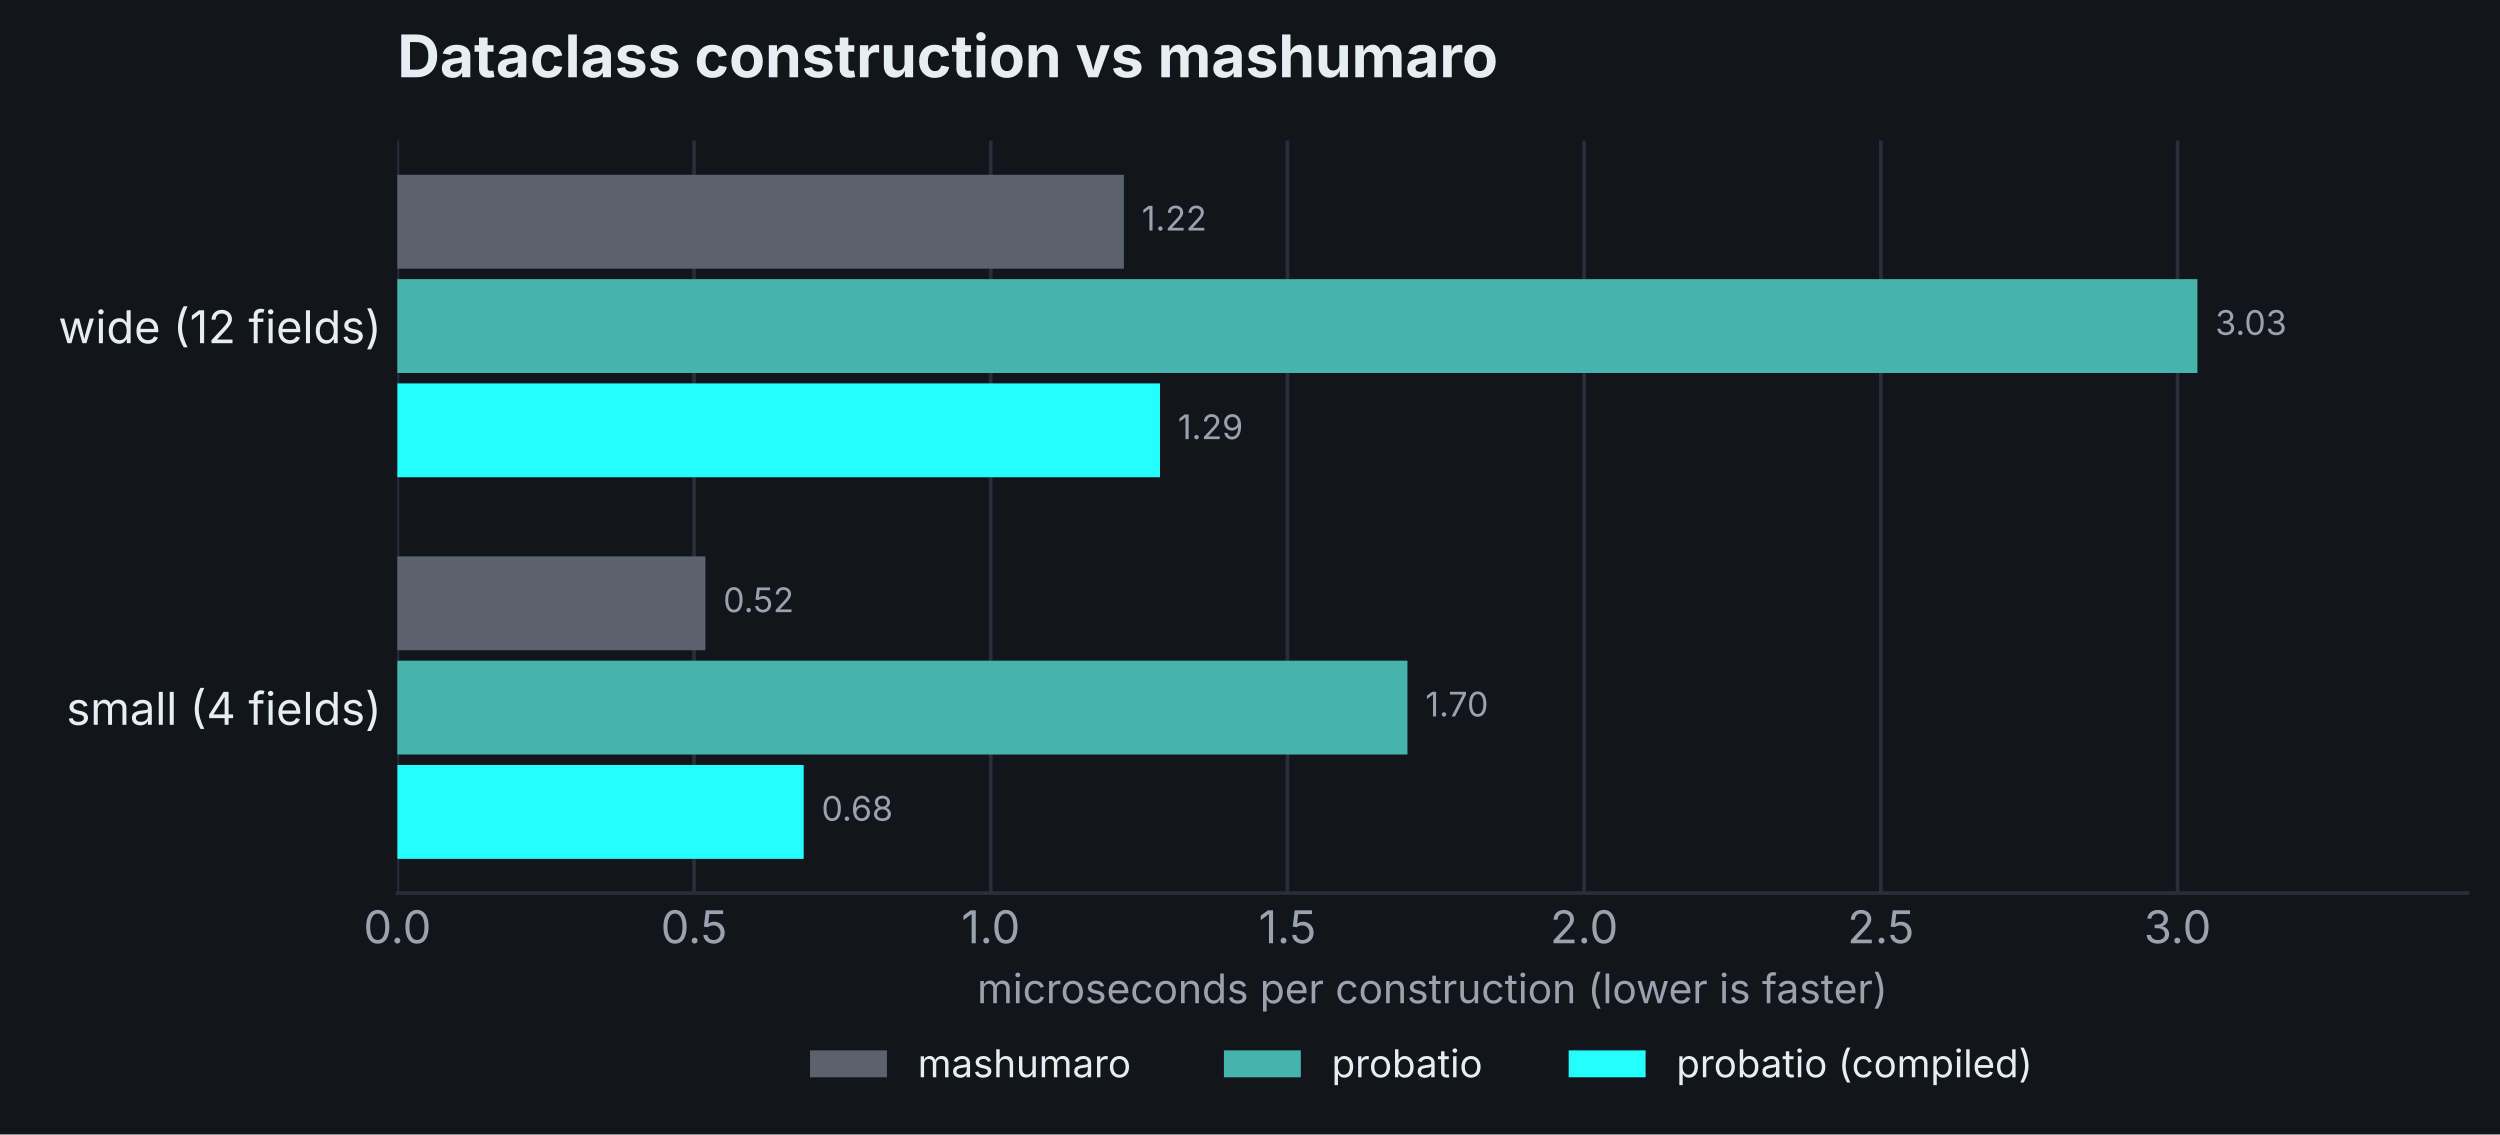
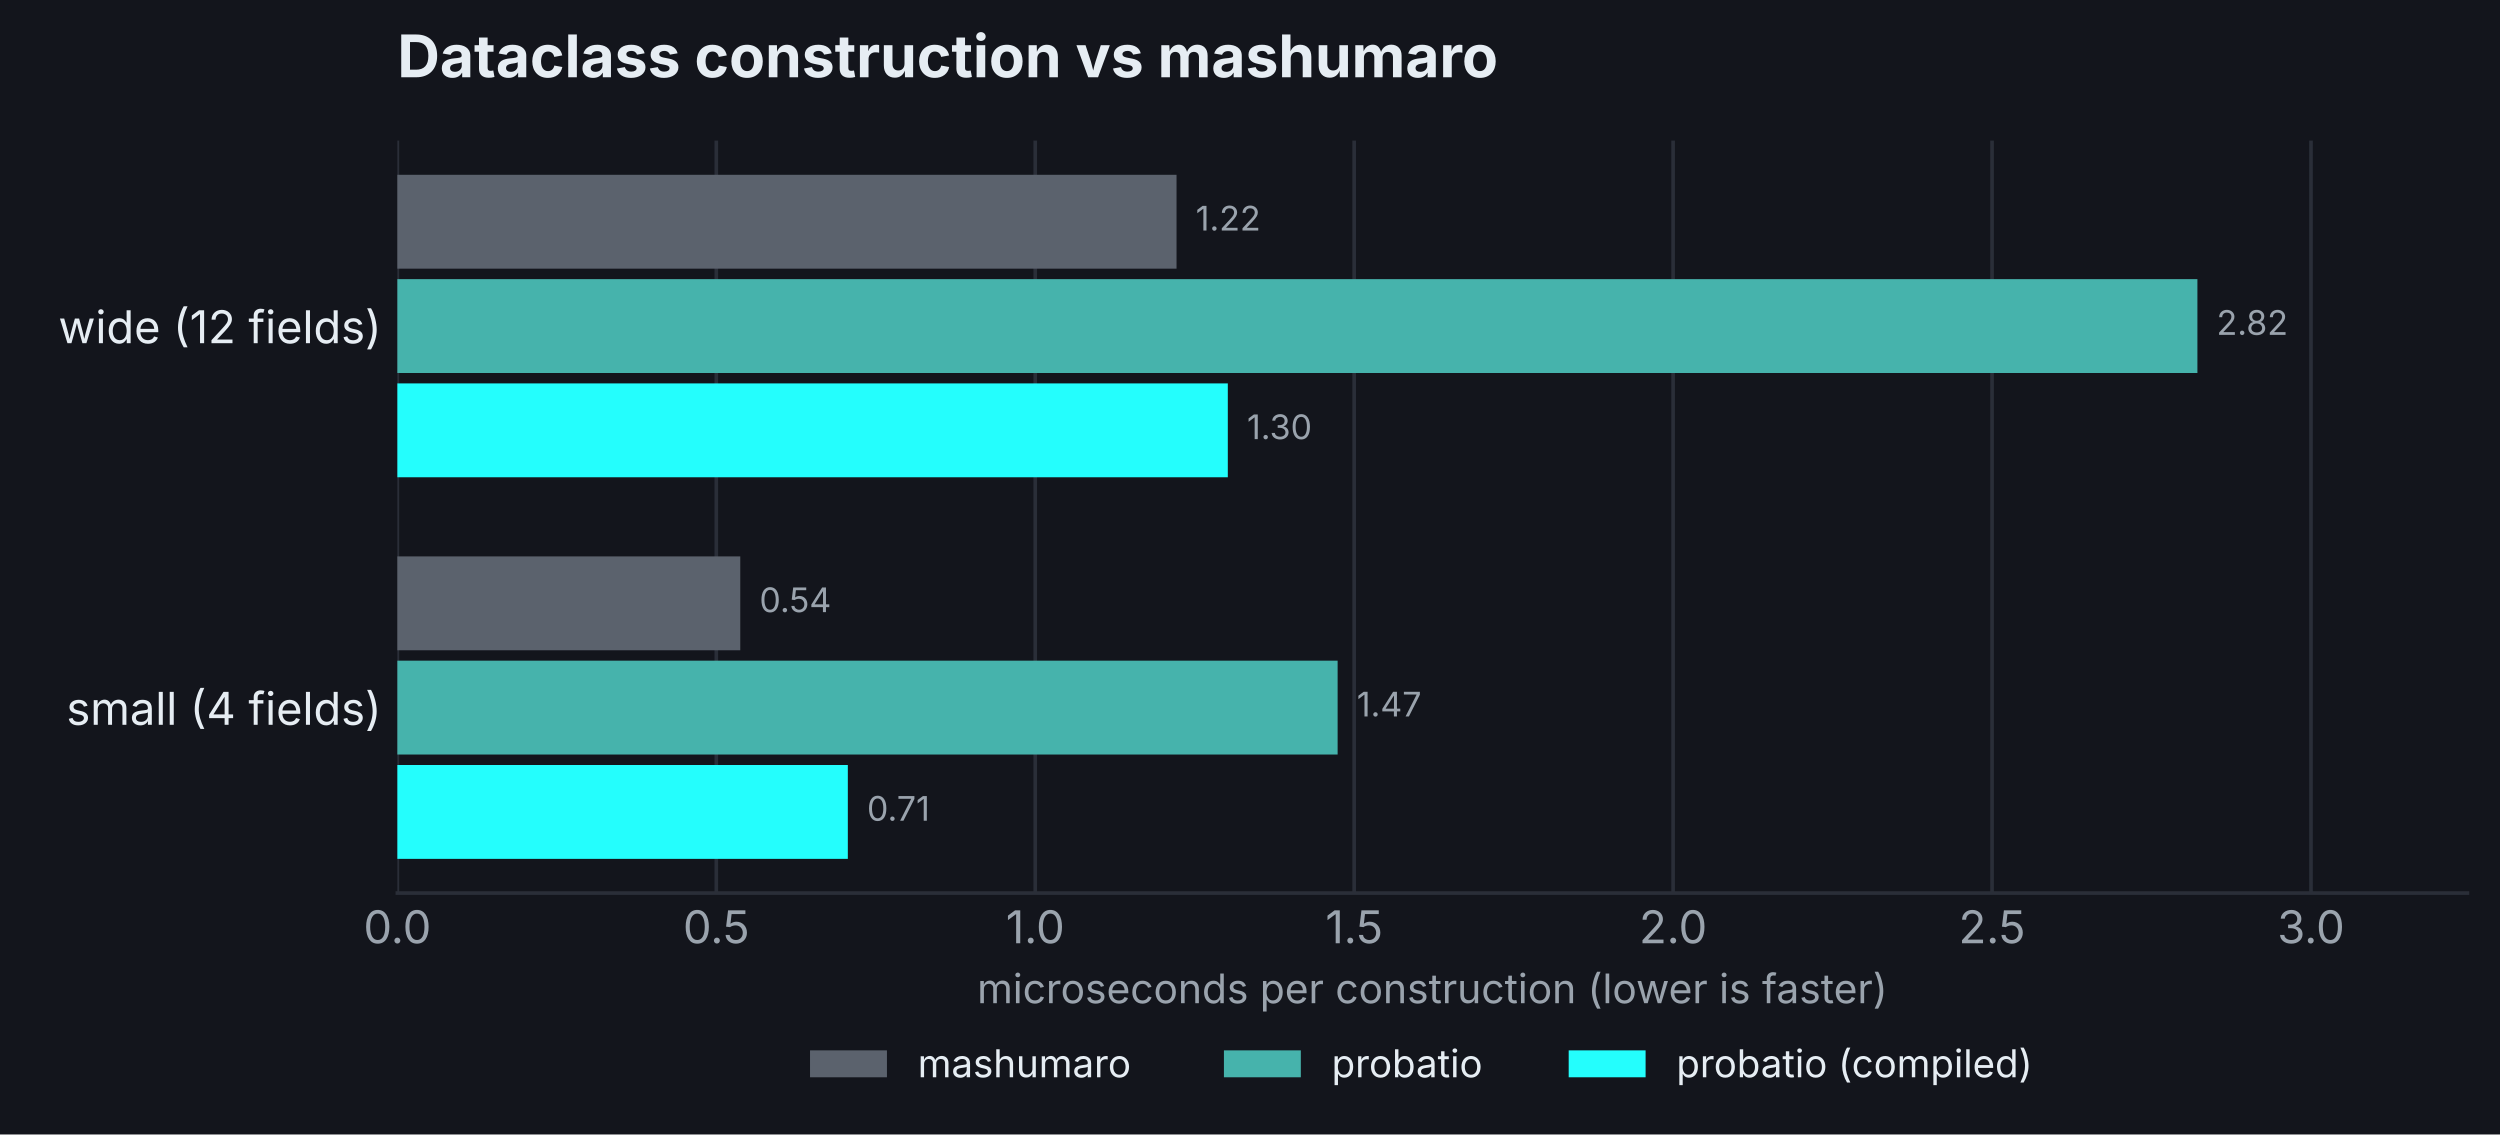
<svg xmlns="http://www.w3.org/2000/svg" width="552.59pt" height="250.76pt" viewBox="0 0 552.59 250.76" version="1.1">
  <defs>
    <style type="text/css">*{stroke-linejoin: round; stroke-linecap: butt}</style>
  </defs>
  <g id="figure_1">
    <g id="patch_1">
      <path d="M 0 250.76 L 552.59 250.76 L 552.59 0 L 0 0 z " style="fill: #13151c" />
    </g>
    <g id="axes_1">
      <g id="patch_2">
        <path d="M 87.83 197.398 L 545.39 197.398 L 545.39 31.078 L 87.83 31.078 z " style="fill: #13151c" />
      </g>
      <g id="matplotlib.axis_1">
        <g id="xtick_1">
          <g id="line2d_1">
-             <path d="M 87.83 197.398 L 87.83 31.078 " clip-path="url(#p217c54a882)" style="fill: none; stroke: #2a2e38; stroke-width: 0.8; stroke-linecap: square" />
+             <path d="M 87.83 197.398 L 87.83 31.078 " clip-path="url(#p2b78a239b3)" style="fill: none; stroke: #2a2e38; stroke-width: 0.8; stroke-linecap: square" />
          </g>
          <g id="line2d_2" />
          <g id="text_1">
            <text style="font-size: 10px; font-family: 'Inter', 'Inter Variable', 'DejaVu Sans', sans-serif; text-anchor: middle; fill: #9aa3ad" x="87.83" y="208.496" transform="rotate(-0 87.82969 208.4956)">0.0</text>
          </g>
        </g>
        <g id="xtick_2">
          <g id="line2d_3">
-             <path d="M 153.411 197.398 L 153.411 31.078 " clip-path="url(#p217c54a882)" style="fill: none; stroke: #2a2e38; stroke-width: 0.8; stroke-linecap: square" />
+             <path d="M 158.327 197.398 L 158.327 31.078 " clip-path="url(#p2b78a239b3)" style="fill: none; stroke: #2a2e38; stroke-width: 0.8; stroke-linecap: square" />
          </g>
          <g id="line2d_4" />
          <g id="text_2">
-             <text style="font-size: 10px; font-family: 'Inter', 'Inter Variable', 'DejaVu Sans', sans-serif; text-anchor: middle; fill: #9aa3ad" x="153.411" y="208.496" transform="rotate(-0 153.4106 208.4956)">0.5</text>
+             <text style="font-size: 10px; font-family: 'Inter', 'Inter Variable', 'DejaVu Sans', sans-serif; text-anchor: middle; fill: #9aa3ad" x="158.327" y="208.496" transform="rotate(-0 158.3268 208.4956)">0.5</text>
          </g>
        </g>
        <g id="xtick_3">
          <g id="line2d_5">
-             <path d="M 218.992 197.398 L 218.992 31.078 " clip-path="url(#p217c54a882)" style="fill: none; stroke: #2a2e38; stroke-width: 0.8; stroke-linecap: square" />
+             <path d="M 228.824 197.398 L 228.824 31.078 " clip-path="url(#p2b78a239b3)" style="fill: none; stroke: #2a2e38; stroke-width: 0.8; stroke-linecap: square" />
          </g>
          <g id="line2d_6" />
          <g id="text_3">
-             <text style="font-size: 10px; font-family: 'Inter', 'Inter Variable', 'DejaVu Sans', sans-serif; text-anchor: middle; fill: #9aa3ad" x="218.992" y="208.496" transform="rotate(-0 218.9916 208.4956)">1.0</text>
+             <text style="font-size: 10px; font-family: 'Inter', 'Inter Variable', 'DejaVu Sans', sans-serif; text-anchor: middle; fill: #9aa3ad" x="228.824" y="208.496" transform="rotate(-0 228.8239 208.4956)">1.0</text>
          </g>
        </g>
        <g id="xtick_4">
          <g id="line2d_7">
-             <path d="M 284.573 197.398 L 284.573 31.078 " clip-path="url(#p217c54a882)" style="fill: none; stroke: #2a2e38; stroke-width: 0.8; stroke-linecap: square" />
+             <path d="M 299.321 197.398 L 299.321 31.078 " clip-path="url(#p2b78a239b3)" style="fill: none; stroke: #2a2e38; stroke-width: 0.8; stroke-linecap: square" />
          </g>
          <g id="line2d_8" />
          <g id="text_4">
-             <text style="font-size: 10px; font-family: 'Inter', 'Inter Variable', 'DejaVu Sans', sans-serif; text-anchor: middle; fill: #9aa3ad" x="284.573" y="208.496" transform="rotate(-0 284.5726 208.4956)">1.5</text>
+             <text style="font-size: 10px; font-family: 'Inter', 'Inter Variable', 'DejaVu Sans', sans-serif; text-anchor: middle; fill: #9aa3ad" x="299.321" y="208.496" transform="rotate(-0 299.321 208.4956)">1.5</text>
          </g>
        </g>
        <g id="xtick_5">
          <g id="line2d_9">
-             <path d="M 350.154 197.398 L 350.154 31.078 " clip-path="url(#p217c54a882)" style="fill: none; stroke: #2a2e38; stroke-width: 0.8; stroke-linecap: square" />
+             <path d="M 369.818 197.398 L 369.818 31.078 " clip-path="url(#p2b78a239b3)" style="fill: none; stroke: #2a2e38; stroke-width: 0.8; stroke-linecap: square" />
          </g>
          <g id="line2d_10" />
          <g id="text_5">
-             <text style="font-size: 10px; font-family: 'Inter', 'Inter Variable', 'DejaVu Sans', sans-serif; text-anchor: middle; fill: #9aa3ad" x="350.154" y="208.496" transform="rotate(-0 350.1535 208.4956)">2.0</text>
+             <text style="font-size: 10px; font-family: 'Inter', 'Inter Variable', 'DejaVu Sans', sans-serif; text-anchor: middle; fill: #9aa3ad" x="369.818" y="208.496" transform="rotate(-0 369.8181 208.4956)">2.0</text>
          </g>
        </g>
        <g id="xtick_6">
          <g id="line2d_11">
-             <path d="M 415.734 197.398 L 415.734 31.078 " clip-path="url(#p217c54a882)" style="fill: none; stroke: #2a2e38; stroke-width: 0.8; stroke-linecap: square" />
+             <path d="M 440.315 197.398 L 440.315 31.078 " clip-path="url(#p2b78a239b3)" style="fill: none; stroke: #2a2e38; stroke-width: 0.8; stroke-linecap: square" />
          </g>
          <g id="line2d_12" />
          <g id="text_6">
-             <text style="font-size: 10px; font-family: 'Inter', 'Inter Variable', 'DejaVu Sans', sans-serif; text-anchor: middle; fill: #9aa3ad" x="415.734" y="208.496" transform="rotate(-0 415.7345 208.4956)">2.5</text>
+             <text style="font-size: 10px; font-family: 'Inter', 'Inter Variable', 'DejaVu Sans', sans-serif; text-anchor: middle; fill: #9aa3ad" x="440.315" y="208.496" transform="rotate(-0 440.3152 208.4956)">2.5</text>
          </g>
        </g>
        <g id="xtick_7">
          <g id="line2d_13">
-             <path d="M 481.315 197.398 L 481.315 31.078 " clip-path="url(#p217c54a882)" style="fill: none; stroke: #2a2e38; stroke-width: 0.8; stroke-linecap: square" />
+             <path d="M 510.812 197.398 L 510.812 31.078 " clip-path="url(#p2b78a239b3)" style="fill: none; stroke: #2a2e38; stroke-width: 0.8; stroke-linecap: square" />
          </g>
          <g id="line2d_14" />
          <g id="text_7">
-             <text style="font-size: 10px; font-family: 'Inter', 'Inter Variable', 'DejaVu Sans', sans-serif; text-anchor: middle; fill: #9aa3ad" x="481.315" y="208.496" transform="rotate(-0 481.3155 208.4956)">3.0</text>
+             <text style="font-size: 10px; font-family: 'Inter', 'Inter Variable', 'DejaVu Sans', sans-serif; text-anchor: middle; fill: #9aa3ad" x="510.812" y="208.496" transform="rotate(-0 510.8124 208.4956)">3.0</text>
          </g>
        </g>
        <g id="text_8">
          <text style="font-size: 9px; font-family: 'Inter', 'Inter Variable', 'DejaVu Sans', sans-serif; text-anchor: middle; fill: #9aa3ad" x="316.61" y="221.737" transform="rotate(-0 316.6097 221.7366)">microseconds per construction (lower is faster)</text>
        </g>
      </g>
      <g id="matplotlib.axis_2">
        <g id="ytick_1">
          <g id="line2d_15" />
          <g id="text_9">
            <text style="font-size: 10px; font-family: 'Inter', 'Inter Variable', 'DejaVu Sans', sans-serif; text-anchor: end; fill: #e6edf3" x="84.33" y="160.209" transform="rotate(-0 84.32969 160.209)">small (4 fields)</text>
          </g>
        </g>
        <g id="ytick_2">
          <g id="line2d_16" />
          <g id="text_10">
            <text style="font-size: 10px; font-family: 'Inter', 'Inter Variable', 'DejaVu Sans', sans-serif; text-anchor: end; fill: #e6edf3" x="84.33" y="75.865" transform="rotate(-0 84.32969 75.86538)">wide (12 fields)</text>
          </g>
        </g>
      </g>
      <g id="patch_3">
        <path d="M 87.83 197.398 L 545.39 197.398 " style="fill: none; stroke: #2a2e38; stroke-width: 0.8; stroke-linejoin: miter; stroke-linecap: square" />
      </g>
      <g id="patch_4">
-         <path d="M 87.83 143.73 L 155.921 143.73 L 155.921 122.982 L 87.83 122.982 z " clip-path="url(#p217c54a882)" style="fill: #5b626d" />
+         <path d="M 87.83 143.73 L 163.626 143.73 L 163.626 122.982 L 87.83 122.982 z " clip-path="url(#p2b78a239b3)" style="fill: #5b626d" />
      </g>
      <g id="patch_5">
-         <path d="M 87.83 59.386 L 248.42 59.386 L 248.42 38.638 L 87.83 38.638 z " clip-path="url(#p217c54a882)" style="fill: #5b626d" />
+         <path d="M 87.83 59.386 L 260.057 59.386 L 260.057 38.638 L 87.83 38.638 z " clip-path="url(#p2b78a239b3)" style="fill: #5b626d" />
      </g>
      <g id="patch_6">
-         <path d="M 87.83 166.784 L 311.099 166.784 L 311.099 146.036 L 87.83 146.036 z " clip-path="url(#p217c54a882)" style="fill: #46b3ac" />
+         <path d="M 87.83 166.784 L 295.663 166.784 L 295.663 146.036 L 87.83 146.036 z " clip-path="url(#p2b78a239b3)" style="fill: #46b3ac" />
      </g>
      <g id="patch_7">
-         <path d="M 87.83 82.44 L 485.708 82.44 L 485.708 61.692 L 87.83 61.692 z " clip-path="url(#p217c54a882)" style="fill: #46b3ac" />
+         <path d="M 87.83 82.44 L 485.708 82.44 L 485.708 61.692 L 87.83 61.692 z " clip-path="url(#p2b78a239b3)" style="fill: #46b3ac" />
      </g>
      <g id="patch_8">
-         <path d="M 87.83 189.838 L 177.641 189.838 L 177.641 169.089 L 87.83 169.089 z " clip-path="url(#p217c54a882)" style="fill: #24fefd" />
+         <path d="M 87.83 189.838 L 187.401 189.838 L 187.401 169.089 L 87.83 169.089 z " clip-path="url(#p2b78a239b3)" style="fill: #24fefd" />
      </g>
      <g id="patch_9">
-         <path d="M 87.83 105.494 L 256.399 105.494 L 256.399 84.746 L 87.83 84.746 z " clip-path="url(#p217c54a882)" style="fill: #24fefd" />
+         <path d="M 87.83 105.494 L 271.392 105.494 L 271.392 84.746 L 87.83 84.746 z " clip-path="url(#p2b78a239b3)" style="fill: #24fefd" />
      </g>
      <g id="text_11">
-         <text style="font-size: 7.5px; font-family: 'Inter', 'Inter Variable', 'DejaVu Sans', sans-serif; text-anchor: start; fill: #9aa3ad" x="159.856" y="135.304" transform="rotate(-0 159.8555 135.3041)">0.52</text>
+         <text style="font-size: 7.5px; font-family: 'Inter', 'Inter Variable', 'DejaVu Sans', sans-serif; text-anchor: start; fill: #9aa3ad" x="167.856" y="135.304" transform="rotate(-0 167.8559 135.3041)">0.54</text>
      </g>
      <g id="text_12">
-         <text style="font-size: 7.5px; font-family: 'Inter', 'Inter Variable', 'DejaVu Sans', sans-serif; text-anchor: start; fill: #9aa3ad" x="252.355" y="50.96" transform="rotate(-0 252.3553 50.96048)">1.22</text>
+         <text style="font-size: 7.5px; font-family: 'Inter', 'Inter Variable', 'DejaVu Sans', sans-serif; text-anchor: start; fill: #9aa3ad" x="264.287" y="50.96" transform="rotate(-0 264.2873 50.96048)">1.22</text>
      </g>
      <g id="text_13">
-         <text style="font-size: 7.5px; font-family: 'Inter', 'Inter Variable', 'DejaVu Sans', sans-serif; text-anchor: start; fill: #9aa3ad" x="315.034" y="158.358" transform="rotate(-0 315.0341 158.358)">1.70</text>
+         <text style="font-size: 7.5px; font-family: 'Inter', 'Inter Variable', 'DejaVu Sans', sans-serif; text-anchor: start; fill: #9aa3ad" x="299.893" y="158.358" transform="rotate(-0 299.893 158.358)">1.47</text>
      </g>
      <g id="text_14">
-         <text style="font-size: 7.5px; font-family: 'Inter', 'Inter Variable', 'DejaVu Sans', sans-serif; text-anchor: start; fill: #9aa3ad" x="489.643" y="74.014" transform="rotate(-0 489.6428 74.0144)">3.03</text>
+         <text style="font-size: 7.5px; font-family: 'Inter', 'Inter Variable', 'DejaVu Sans', sans-serif; text-anchor: start; fill: #9aa3ad" x="489.938" y="74.014" transform="rotate(-0 489.9378 74.0144)">2.82</text>
      </g>
      <g id="text_15">
-         <text style="font-size: 7.5px; font-family: 'Inter', 'Inter Variable', 'DejaVu Sans', sans-serif; text-anchor: start; fill: #9aa3ad" x="181.575" y="181.412" transform="rotate(-0 181.5755 181.4119)">0.68</text>
+         <text style="font-size: 7.5px; font-family: 'Inter', 'Inter Variable', 'DejaVu Sans', sans-serif; text-anchor: start; fill: #9aa3ad" x="191.631" y="181.412" transform="rotate(-0 191.6307 181.4119)">0.71</text>
      </g>
      <g id="text_16">
-         <text style="font-size: 7.5px; font-family: 'Inter', 'Inter Variable', 'DejaVu Sans', sans-serif; text-anchor: start; fill: #9aa3ad" x="260.334" y="97.068" transform="rotate(-0 260.3336 97.06832)">1.29</text>
+         <text style="font-size: 7.5px; font-family: 'Inter', 'Inter Variable', 'DejaVu Sans', sans-serif; text-anchor: start; fill: #9aa3ad" x="275.622" y="97.068" transform="rotate(-0 275.622 97.06832)">1.30</text>
      </g>
      <g id="text_17">
        <text style="font-weight: 700; font-size: 13px; font-family: 'Inter', 'Inter Variable', 'DejaVu Sans', sans-serif; text-anchor: start; fill: #e6edf3" x="87.83" y="17.078" transform="rotate(-0 87.82969 17.07797)">Dataclass construction vs mashumaro</text>
      </g>
      <g id="legend_1">
        <g id="patch_10">
          <path d="M 179.046 238.118 L 196.046 238.118 L 196.046 232.168 L 179.046 232.168 z " style="fill: #5b626d" />
        </g>
        <g id="text_18">
          <text style="font-size: 8.5px; font-family: 'Inter', 'Inter Variable', 'DejaVu Sans', sans-serif; text-anchor: start; fill: #e6edf3" x="202.846" y="238.118" transform="rotate(-0 202.8458 238.1178)">mashumaro</text>
        </g>
        <g id="patch_11">
          <path d="M 270.532 238.118 L 287.532 238.118 L 287.532 232.168 L 270.532 232.168 z " style="fill: #46b3ac" />
        </g>
        <g id="text_19">
          <text style="font-size: 8.5px; font-family: 'Inter', 'Inter Variable', 'DejaVu Sans', sans-serif; text-anchor: start; fill: #e6edf3" x="294.332" y="238.118" transform="rotate(-0 294.3324 238.1178)">probatio</text>
        </g>
        <g id="patch_12">
          <path d="M 346.736 238.118 L 363.736 238.118 L 363.736 232.168 L 346.736 232.168 z " style="fill: #24fefd" />
        </g>
        <g id="text_20">
          <text style="font-size: 8.5px; font-family: 'Inter', 'Inter Variable', 'DejaVu Sans', sans-serif; text-anchor: start; fill: #e6edf3" x="370.536" y="238.118" transform="rotate(-0 370.5362 238.1178)">probatio (compiled)</text>
        </g>
      </g>
    </g>
  </g>
  <defs>
-     <clipPath id="p217c54a882">
+     <clipPath id="p2b78a239b3">
      <rect x="87.83" y="31.078" width="457.56" height="166.32" />
    </clipPath>
  </defs>
</svg>
